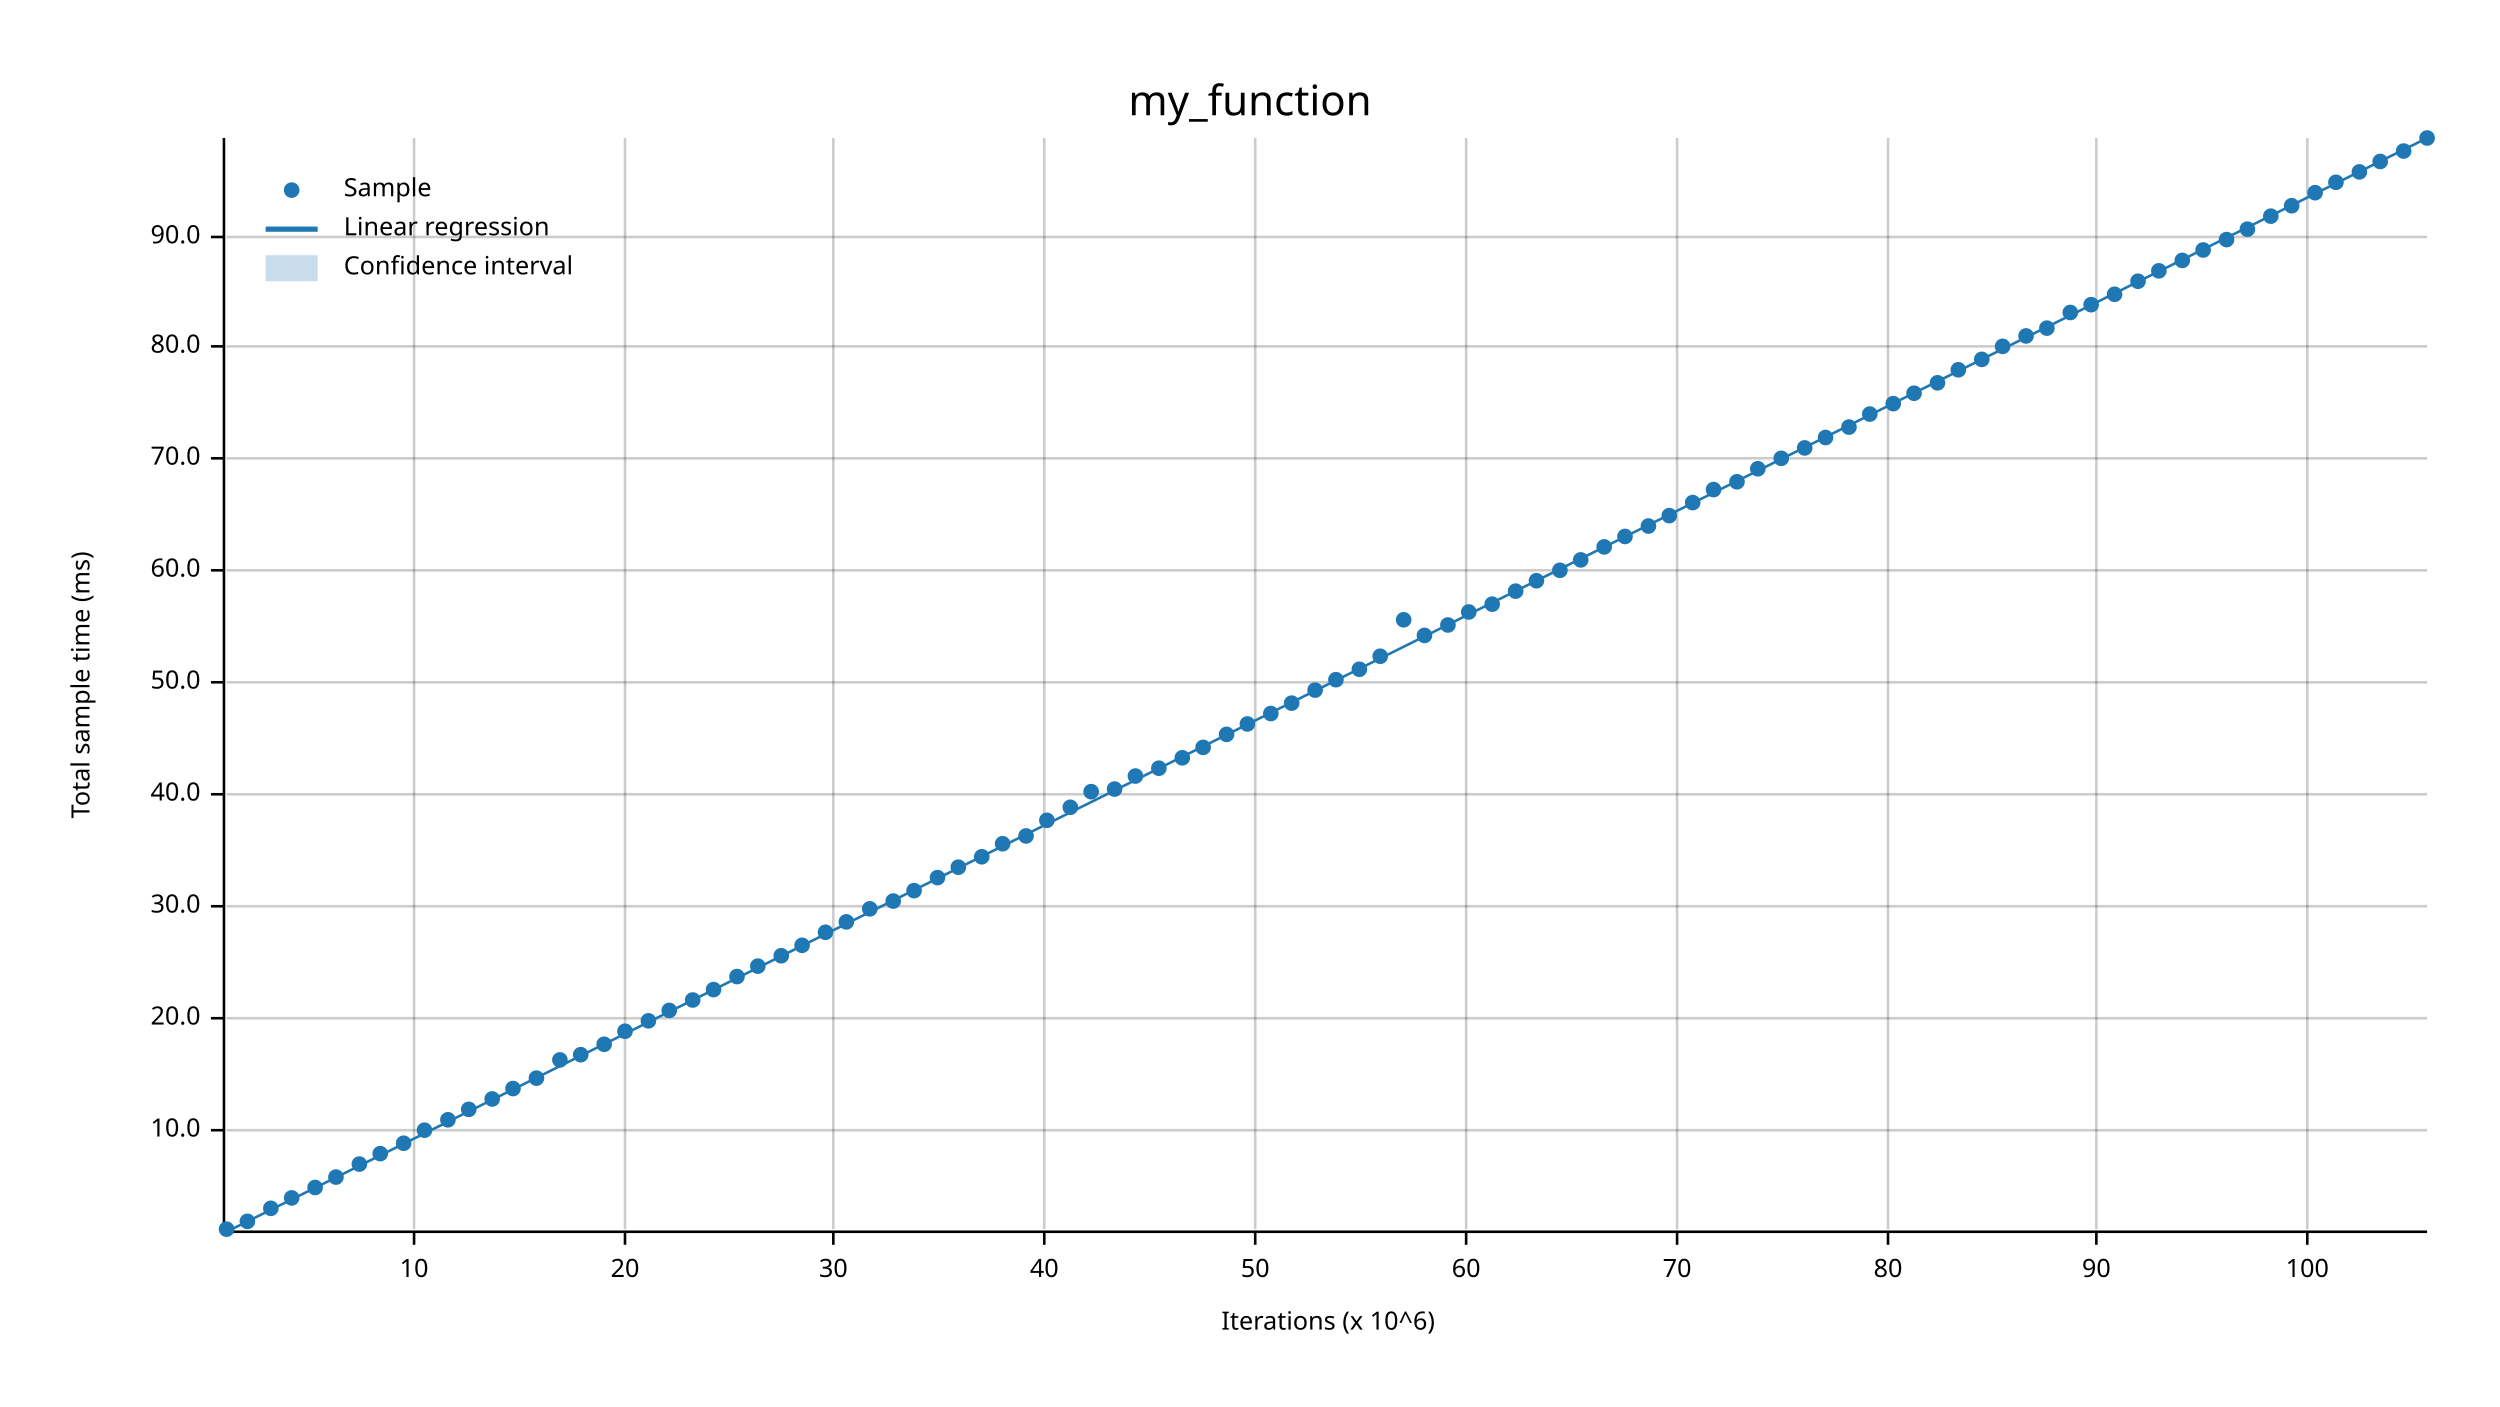
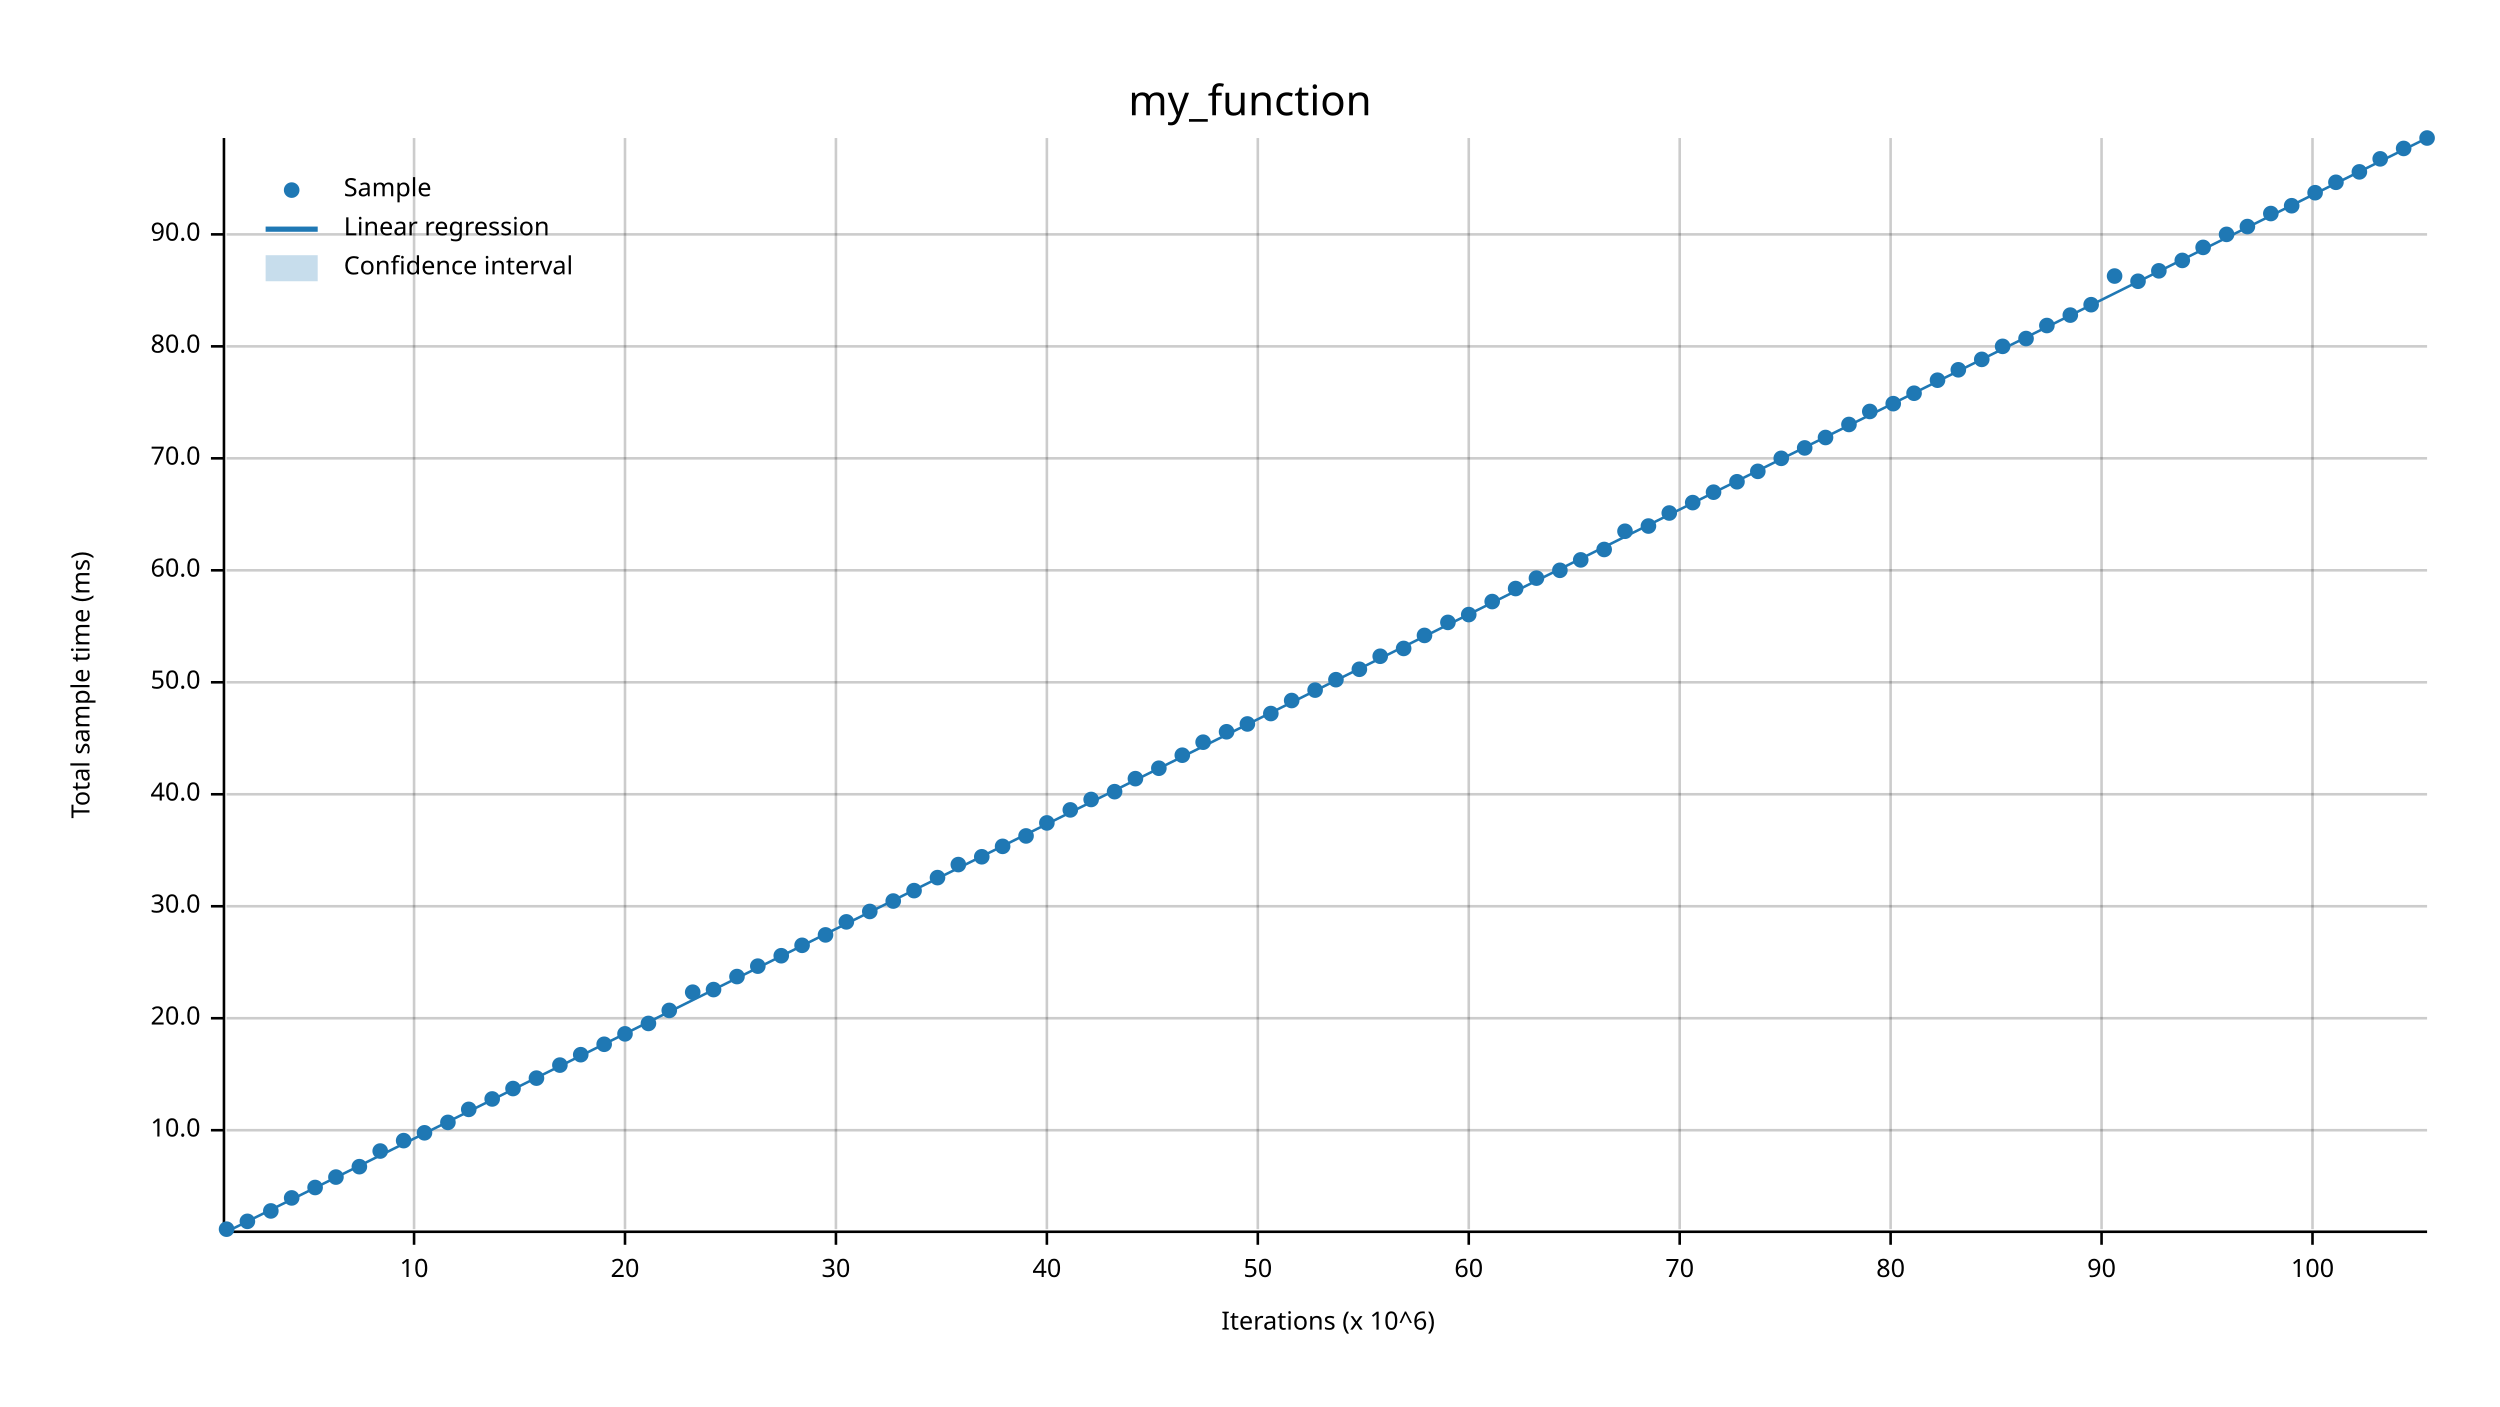
<svg xmlns="http://www.w3.org/2000/svg" width="960" height="540" viewBox="0 0 960 540">
  <text x="480" y="32" dy="0.76em" text-anchor="middle" font-family="sans-serif" font-size="16.129" opacity="1" fill="#000000">
my_function
</text>
  <text x="27" y="263" dy="0.76em" text-anchor="middle" font-family="sans-serif" font-size="9.677" opacity="1" fill="#000000" transform="rotate(270, 27, 263)">
Total sample time (ms)
</text>
  <text x="510" y="513" dy="-0.5ex" text-anchor="middle" font-family="sans-serif" font-size="9.677" opacity="1" fill="#000000">
Iterations (x 10^6)
</text>
  <line opacity="0.2" stroke="#000000" stroke-width="1" x1="159" y1="472" x2="159" y2="53" />
  <line opacity="0.2" stroke="#000000" stroke-width="1" x1="240" y1="472" x2="240" y2="53" />
-   <line opacity="0.2" stroke="#000000" stroke-width="1" x1="320" y1="472" x2="320" y2="53" />
-   <line opacity="0.2" stroke="#000000" stroke-width="1" x1="401" y1="472" x2="401" y2="53" />
-   <line opacity="0.2" stroke="#000000" stroke-width="1" x1="482" y1="472" x2="482" y2="53" />
-   <line opacity="0.2" stroke="#000000" stroke-width="1" x1="563" y1="472" x2="563" y2="53" />
-   <line opacity="0.2" stroke="#000000" stroke-width="1" x1="644" y1="472" x2="644" y2="53" />
-   <line opacity="0.2" stroke="#000000" stroke-width="1" x1="725" y1="472" x2="725" y2="53" />
-   <line opacity="0.2" stroke="#000000" stroke-width="1" x1="805" y1="472" x2="805" y2="53" />
-   <line opacity="0.2" stroke="#000000" stroke-width="1" x1="886" y1="472" x2="886" y2="53" />
+   <line opacity="0.2" stroke="#000000" stroke-width="1" x1="321" y1="472" x2="321" y2="53" />
+   <line opacity="0.2" stroke="#000000" stroke-width="1" x1="402" y1="472" x2="402" y2="53" />
+   <line opacity="0.2" stroke="#000000" stroke-width="1" x1="483" y1="472" x2="483" y2="53" />
+   <line opacity="0.2" stroke="#000000" stroke-width="1" x1="564" y1="472" x2="564" y2="53" />
+   <line opacity="0.2" stroke="#000000" stroke-width="1" x1="645" y1="472" x2="645" y2="53" />
+   <line opacity="0.2" stroke="#000000" stroke-width="1" x1="726" y1="472" x2="726" y2="53" />
+   <line opacity="0.2" stroke="#000000" stroke-width="1" x1="807" y1="472" x2="807" y2="53" />
+   <line opacity="0.2" stroke="#000000" stroke-width="1" x1="888" y1="472" x2="888" y2="53" />
  <line opacity="0.2" stroke="#000000" stroke-width="1" x1="87" y1="434" x2="932" y2="434" />
  <line opacity="0.2" stroke="#000000" stroke-width="1" x1="87" y1="391" x2="932" y2="391" />
  <line opacity="0.2" stroke="#000000" stroke-width="1" x1="87" y1="348" x2="932" y2="348" />
  <line opacity="0.2" stroke="#000000" stroke-width="1" x1="87" y1="305" x2="932" y2="305" />
  <line opacity="0.2" stroke="#000000" stroke-width="1" x1="87" y1="262" x2="932" y2="262" />
  <line opacity="0.2" stroke="#000000" stroke-width="1" x1="87" y1="219" x2="932" y2="219" />
  <line opacity="0.2" stroke="#000000" stroke-width="1" x1="87" y1="176" x2="932" y2="176" />
  <line opacity="0.2" stroke="#000000" stroke-width="1" x1="87" y1="133" x2="932" y2="133" />
-   <line opacity="0.2" stroke="#000000" stroke-width="1" x1="87" y1="91" x2="932" y2="91" />
+   <line opacity="0.2" stroke="#000000" stroke-width="1" x1="87" y1="90" x2="932" y2="90" />
  <polyline fill="none" opacity="1" stroke="#000000" stroke-width="1" points="86,53 86,472 " />
  <text x="77" y="434" dy="0.5ex" text-anchor="end" font-family="sans-serif" font-size="9.677" opacity="1" fill="#000000">
10.0
</text>
  <polyline fill="none" opacity="1" stroke="#000000" stroke-width="1" points="81,434 86,434 " />
  <text x="77" y="391" dy="0.5ex" text-anchor="end" font-family="sans-serif" font-size="9.677" opacity="1" fill="#000000">
20.0
</text>
  <polyline fill="none" opacity="1" stroke="#000000" stroke-width="1" points="81,391 86,391 " />
  <text x="77" y="348" dy="0.5ex" text-anchor="end" font-family="sans-serif" font-size="9.677" opacity="1" fill="#000000">
30.0
</text>
  <polyline fill="none" opacity="1" stroke="#000000" stroke-width="1" points="81,348 86,348 " />
  <text x="77" y="305" dy="0.5ex" text-anchor="end" font-family="sans-serif" font-size="9.677" opacity="1" fill="#000000">
40.0
</text>
  <polyline fill="none" opacity="1" stroke="#000000" stroke-width="1" points="81,305 86,305 " />
  <text x="77" y="262" dy="0.5ex" text-anchor="end" font-family="sans-serif" font-size="9.677" opacity="1" fill="#000000">
50.0
</text>
  <polyline fill="none" opacity="1" stroke="#000000" stroke-width="1" points="81,262 86,262 " />
  <text x="77" y="219" dy="0.5ex" text-anchor="end" font-family="sans-serif" font-size="9.677" opacity="1" fill="#000000">
60.0
</text>
  <polyline fill="none" opacity="1" stroke="#000000" stroke-width="1" points="81,219 86,219 " />
  <text x="77" y="176" dy="0.5ex" text-anchor="end" font-family="sans-serif" font-size="9.677" opacity="1" fill="#000000">
70.0
</text>
  <polyline fill="none" opacity="1" stroke="#000000" stroke-width="1" points="81,176 86,176 " />
  <text x="77" y="133" dy="0.5ex" text-anchor="end" font-family="sans-serif" font-size="9.677" opacity="1" fill="#000000">
80.0
</text>
  <polyline fill="none" opacity="1" stroke="#000000" stroke-width="1" points="81,133 86,133 " />
-   <text x="77" y="91" dy="0.5ex" text-anchor="end" font-family="sans-serif" font-size="9.677" opacity="1" fill="#000000">
+   <text x="77" y="90" dy="0.5ex" text-anchor="end" font-family="sans-serif" font-size="9.677" opacity="1" fill="#000000">
90.0
</text>
-   <polyline fill="none" opacity="1" stroke="#000000" stroke-width="1" points="81,91 86,91 " />
+   <polyline fill="none" opacity="1" stroke="#000000" stroke-width="1" points="81,90 86,90 " />
  <polyline fill="none" opacity="1" stroke="#000000" stroke-width="1" points="87,473 932,473 " />
  <text x="159" y="483" dy="0.76em" text-anchor="middle" font-family="sans-serif" font-size="9.677" opacity="1" fill="#000000">
10
</text>
  <polyline fill="none" opacity="1" stroke="#000000" stroke-width="1" points="159,473 159,478 " />
  <text x="240" y="483" dy="0.76em" text-anchor="middle" font-family="sans-serif" font-size="9.677" opacity="1" fill="#000000">
20
</text>
  <polyline fill="none" opacity="1" stroke="#000000" stroke-width="1" points="240,473 240,478 " />
-   <text x="320" y="483" dy="0.76em" text-anchor="middle" font-family="sans-serif" font-size="9.677" opacity="1" fill="#000000">
+   <text x="321" y="483" dy="0.76em" text-anchor="middle" font-family="sans-serif" font-size="9.677" opacity="1" fill="#000000">
30
</text>
-   <polyline fill="none" opacity="1" stroke="#000000" stroke-width="1" points="320,473 320,478 " />
-   <text x="401" y="483" dy="0.76em" text-anchor="middle" font-family="sans-serif" font-size="9.677" opacity="1" fill="#000000">
+   <polyline fill="none" opacity="1" stroke="#000000" stroke-width="1" points="321,473 321,478 " />
+   <text x="402" y="483" dy="0.76em" text-anchor="middle" font-family="sans-serif" font-size="9.677" opacity="1" fill="#000000">
40
</text>
-   <polyline fill="none" opacity="1" stroke="#000000" stroke-width="1" points="401,473 401,478 " />
-   <text x="482" y="483" dy="0.76em" text-anchor="middle" font-family="sans-serif" font-size="9.677" opacity="1" fill="#000000">
+   <polyline fill="none" opacity="1" stroke="#000000" stroke-width="1" points="402,473 402,478 " />
+   <text x="483" y="483" dy="0.76em" text-anchor="middle" font-family="sans-serif" font-size="9.677" opacity="1" fill="#000000">
50
</text>
-   <polyline fill="none" opacity="1" stroke="#000000" stroke-width="1" points="482,473 482,478 " />
-   <text x="563" y="483" dy="0.76em" text-anchor="middle" font-family="sans-serif" font-size="9.677" opacity="1" fill="#000000">
+   <polyline fill="none" opacity="1" stroke="#000000" stroke-width="1" points="483,473 483,478 " />
+   <text x="564" y="483" dy="0.76em" text-anchor="middle" font-family="sans-serif" font-size="9.677" opacity="1" fill="#000000">
60
</text>
-   <polyline fill="none" opacity="1" stroke="#000000" stroke-width="1" points="563,473 563,478 " />
-   <text x="644" y="483" dy="0.76em" text-anchor="middle" font-family="sans-serif" font-size="9.677" opacity="1" fill="#000000">
+   <polyline fill="none" opacity="1" stroke="#000000" stroke-width="1" points="564,473 564,478 " />
+   <text x="645" y="483" dy="0.76em" text-anchor="middle" font-family="sans-serif" font-size="9.677" opacity="1" fill="#000000">
70
</text>
-   <polyline fill="none" opacity="1" stroke="#000000" stroke-width="1" points="644,473 644,478 " />
-   <text x="725" y="483" dy="0.76em" text-anchor="middle" font-family="sans-serif" font-size="9.677" opacity="1" fill="#000000">
+   <polyline fill="none" opacity="1" stroke="#000000" stroke-width="1" points="645,473 645,478 " />
+   <text x="726" y="483" dy="0.76em" text-anchor="middle" font-family="sans-serif" font-size="9.677" opacity="1" fill="#000000">
80
</text>
-   <polyline fill="none" opacity="1" stroke="#000000" stroke-width="1" points="725,473 725,478 " />
-   <text x="805" y="483" dy="0.76em" text-anchor="middle" font-family="sans-serif" font-size="9.677" opacity="1" fill="#000000">
+   <polyline fill="none" opacity="1" stroke="#000000" stroke-width="1" points="726,473 726,478 " />
+   <text x="807" y="483" dy="0.76em" text-anchor="middle" font-family="sans-serif" font-size="9.677" opacity="1" fill="#000000">
90
</text>
-   <polyline fill="none" opacity="1" stroke="#000000" stroke-width="1" points="805,473 805,478 " />
-   <text x="886" y="483" dy="0.76em" text-anchor="middle" font-family="sans-serif" font-size="9.677" opacity="1" fill="#000000">
+   <polyline fill="none" opacity="1" stroke="#000000" stroke-width="1" points="807,473 807,478 " />
+   <text x="888" y="483" dy="0.76em" text-anchor="middle" font-family="sans-serif" font-size="9.677" opacity="1" fill="#000000">
100
</text>
-   <polyline fill="none" opacity="1" stroke="#000000" stroke-width="1" points="886,473 886,478 " />
+   <polyline fill="none" opacity="1" stroke="#000000" stroke-width="1" points="888,473 888,478 " />
  <circle cx="87" cy="472" r="3" opacity="1" fill="#1F78B4" stroke="none" stroke-width="1" />
  <circle cx="95" cy="469" r="3" opacity="1" fill="#1F78B4" stroke="none" stroke-width="1" />
-   <circle cx="104" cy="464" r="3" opacity="1" fill="#1F78B4" stroke="none" stroke-width="1" />
+   <circle cx="104" cy="465" r="3" opacity="1" fill="#1F78B4" stroke="none" stroke-width="1" />
  <circle cx="112" cy="460" r="3" opacity="1" fill="#1F78B4" stroke="none" stroke-width="1" />
  <circle cx="121" cy="456" r="3" opacity="1" fill="#1F78B4" stroke="none" stroke-width="1" />
  <circle cx="129" cy="452" r="3" opacity="1" fill="#1F78B4" stroke="none" stroke-width="1" />
-   <circle cx="138" cy="447" r="3" opacity="1" fill="#1F78B4" stroke="none" stroke-width="1" />
-   <circle cx="146" cy="443" r="3" opacity="1" fill="#1F78B4" stroke="none" stroke-width="1" />
-   <circle cx="155" cy="439" r="3" opacity="1" fill="#1F78B4" stroke="none" stroke-width="1" />
-   <circle cx="163" cy="434" r="3" opacity="1" fill="#1F78B4" stroke="none" stroke-width="1" />
-   <circle cx="172" cy="430" r="3" opacity="1" fill="#1F78B4" stroke="none" stroke-width="1" />
+   <circle cx="138" cy="448" r="3" opacity="1" fill="#1F78B4" stroke="none" stroke-width="1" />
+   <circle cx="146" cy="442" r="3" opacity="1" fill="#1F78B4" stroke="none" stroke-width="1" />
+   <circle cx="155" cy="438" r="3" opacity="1" fill="#1F78B4" stroke="none" stroke-width="1" />
+   <circle cx="163" cy="435" r="3" opacity="1" fill="#1F78B4" stroke="none" stroke-width="1" />
+   <circle cx="172" cy="431" r="3" opacity="1" fill="#1F78B4" stroke="none" stroke-width="1" />
  <circle cx="180" cy="426" r="3" opacity="1" fill="#1F78B4" stroke="none" stroke-width="1" />
  <circle cx="189" cy="422" r="3" opacity="1" fill="#1F78B4" stroke="none" stroke-width="1" />
  <circle cx="197" cy="418" r="3" opacity="1" fill="#1F78B4" stroke="none" stroke-width="1" />
  <circle cx="206" cy="414" r="3" opacity="1" fill="#1F78B4" stroke="none" stroke-width="1" />
-   <circle cx="215" cy="407" r="3" opacity="1" fill="#1F78B4" stroke="none" stroke-width="1" />
+   <circle cx="215" cy="409" r="3" opacity="1" fill="#1F78B4" stroke="none" stroke-width="1" />
  <circle cx="223" cy="405" r="3" opacity="1" fill="#1F78B4" stroke="none" stroke-width="1" />
  <circle cx="232" cy="401" r="3" opacity="1" fill="#1F78B4" stroke="none" stroke-width="1" />
-   <circle cx="240" cy="396" r="3" opacity="1" fill="#1F78B4" stroke="none" stroke-width="1" />
-   <circle cx="249" cy="392" r="3" opacity="1" fill="#1F78B4" stroke="none" stroke-width="1" />
+   <circle cx="240" cy="397" r="3" opacity="1" fill="#1F78B4" stroke="none" stroke-width="1" />
+   <circle cx="249" cy="393" r="3" opacity="1" fill="#1F78B4" stroke="none" stroke-width="1" />
  <circle cx="257" cy="388" r="3" opacity="1" fill="#1F78B4" stroke="none" stroke-width="1" />
-   <circle cx="266" cy="384" r="3" opacity="1" fill="#1F78B4" stroke="none" stroke-width="1" />
+   <circle cx="266" cy="381" r="3" opacity="1" fill="#1F78B4" stroke="none" stroke-width="1" />
  <circle cx="274" cy="380" r="3" opacity="1" fill="#1F78B4" stroke="none" stroke-width="1" />
  <circle cx="283" cy="375" r="3" opacity="1" fill="#1F78B4" stroke="none" stroke-width="1" />
  <circle cx="291" cy="371" r="3" opacity="1" fill="#1F78B4" stroke="none" stroke-width="1" />
  <circle cx="300" cy="367" r="3" opacity="1" fill="#1F78B4" stroke="none" stroke-width="1" />
  <circle cx="308" cy="363" r="3" opacity="1" fill="#1F78B4" stroke="none" stroke-width="1" />
-   <circle cx="317" cy="358" r="3" opacity="1" fill="#1F78B4" stroke="none" stroke-width="1" />
+   <circle cx="317" cy="359" r="3" opacity="1" fill="#1F78B4" stroke="none" stroke-width="1" />
  <circle cx="325" cy="354" r="3" opacity="1" fill="#1F78B4" stroke="none" stroke-width="1" />
-   <circle cx="334" cy="349" r="3" opacity="1" fill="#1F78B4" stroke="none" stroke-width="1" />
+   <circle cx="334" cy="350" r="3" opacity="1" fill="#1F78B4" stroke="none" stroke-width="1" />
  <circle cx="343" cy="346" r="3" opacity="1" fill="#1F78B4" stroke="none" stroke-width="1" />
  <circle cx="351" cy="342" r="3" opacity="1" fill="#1F78B4" stroke="none" stroke-width="1" />
  <circle cx="360" cy="337" r="3" opacity="1" fill="#1F78B4" stroke="none" stroke-width="1" />
-   <circle cx="368" cy="333" r="3" opacity="1" fill="#1F78B4" stroke="none" stroke-width="1" />
+   <circle cx="368" cy="332" r="3" opacity="1" fill="#1F78B4" stroke="none" stroke-width="1" />
  <circle cx="377" cy="329" r="3" opacity="1" fill="#1F78B4" stroke="none" stroke-width="1" />
-   <circle cx="385" cy="324" r="3" opacity="1" fill="#1F78B4" stroke="none" stroke-width="1" />
+   <circle cx="385" cy="325" r="3" opacity="1" fill="#1F78B4" stroke="none" stroke-width="1" />
  <circle cx="394" cy="321" r="3" opacity="1" fill="#1F78B4" stroke="none" stroke-width="1" />
-   <circle cx="402" cy="315" r="3" opacity="1" fill="#1F78B4" stroke="none" stroke-width="1" />
-   <circle cx="411" cy="310" r="3" opacity="1" fill="#1F78B4" stroke="none" stroke-width="1" />
-   <circle cx="419" cy="304" r="3" opacity="1" fill="#1F78B4" stroke="none" stroke-width="1" />
-   <circle cx="428" cy="303" r="3" opacity="1" fill="#1F78B4" stroke="none" stroke-width="1" />
-   <circle cx="436" cy="298" r="3" opacity="1" fill="#1F78B4" stroke="none" stroke-width="1" />
+   <circle cx="402" cy="316" r="3" opacity="1" fill="#1F78B4" stroke="none" stroke-width="1" />
+   <circle cx="411" cy="311" r="3" opacity="1" fill="#1F78B4" stroke="none" stroke-width="1" />
+   <circle cx="419" cy="307" r="3" opacity="1" fill="#1F78B4" stroke="none" stroke-width="1" />
+   <circle cx="428" cy="304" r="3" opacity="1" fill="#1F78B4" stroke="none" stroke-width="1" />
+   <circle cx="436" cy="299" r="3" opacity="1" fill="#1F78B4" stroke="none" stroke-width="1" />
  <circle cx="445" cy="295" r="3" opacity="1" fill="#1F78B4" stroke="none" stroke-width="1" />
-   <circle cx="454" cy="291" r="3" opacity="1" fill="#1F78B4" stroke="none" stroke-width="1" />
-   <circle cx="462" cy="287" r="3" opacity="1" fill="#1F78B4" stroke="none" stroke-width="1" />
-   <circle cx="471" cy="282" r="3" opacity="1" fill="#1F78B4" stroke="none" stroke-width="1" />
+   <circle cx="454" cy="290" r="3" opacity="1" fill="#1F78B4" stroke="none" stroke-width="1" />
+   <circle cx="462" cy="285" r="3" opacity="1" fill="#1F78B4" stroke="none" stroke-width="1" />
+   <circle cx="471" cy="281" r="3" opacity="1" fill="#1F78B4" stroke="none" stroke-width="1" />
  <circle cx="479" cy="278" r="3" opacity="1" fill="#1F78B4" stroke="none" stroke-width="1" />
  <circle cx="488" cy="274" r="3" opacity="1" fill="#1F78B4" stroke="none" stroke-width="1" />
-   <circle cx="496" cy="270" r="3" opacity="1" fill="#1F78B4" stroke="none" stroke-width="1" />
+   <circle cx="496" cy="269" r="3" opacity="1" fill="#1F78B4" stroke="none" stroke-width="1" />
  <circle cx="505" cy="265" r="3" opacity="1" fill="#1F78B4" stroke="none" stroke-width="1" />
  <circle cx="513" cy="261" r="3" opacity="1" fill="#1F78B4" stroke="none" stroke-width="1" />
  <circle cx="522" cy="257" r="3" opacity="1" fill="#1F78B4" stroke="none" stroke-width="1" />
  <circle cx="530" cy="252" r="3" opacity="1" fill="#1F78B4" stroke="none" stroke-width="1" />
-   <circle cx="539" cy="238" r="3" opacity="1" fill="#1F78B4" stroke="none" stroke-width="1" />
+   <circle cx="539" cy="249" r="3" opacity="1" fill="#1F78B4" stroke="none" stroke-width="1" />
  <circle cx="547" cy="244" r="3" opacity="1" fill="#1F78B4" stroke="none" stroke-width="1" />
-   <circle cx="556" cy="240" r="3" opacity="1" fill="#1F78B4" stroke="none" stroke-width="1" />
-   <circle cx="564" cy="235" r="3" opacity="1" fill="#1F78B4" stroke="none" stroke-width="1" />
-   <circle cx="573" cy="232" r="3" opacity="1" fill="#1F78B4" stroke="none" stroke-width="1" />
-   <circle cx="582" cy="227" r="3" opacity="1" fill="#1F78B4" stroke="none" stroke-width="1" />
-   <circle cx="590" cy="223" r="3" opacity="1" fill="#1F78B4" stroke="none" stroke-width="1" />
+   <circle cx="556" cy="239" r="3" opacity="1" fill="#1F78B4" stroke="none" stroke-width="1" />
+   <circle cx="564" cy="236" r="3" opacity="1" fill="#1F78B4" stroke="none" stroke-width="1" />
+   <circle cx="573" cy="231" r="3" opacity="1" fill="#1F78B4" stroke="none" stroke-width="1" />
+   <circle cx="582" cy="226" r="3" opacity="1" fill="#1F78B4" stroke="none" stroke-width="1" />
+   <circle cx="590" cy="222" r="3" opacity="1" fill="#1F78B4" stroke="none" stroke-width="1" />
  <circle cx="599" cy="219" r="3" opacity="1" fill="#1F78B4" stroke="none" stroke-width="1" />
  <circle cx="607" cy="215" r="3" opacity="1" fill="#1F78B4" stroke="none" stroke-width="1" />
-   <circle cx="616" cy="210" r="3" opacity="1" fill="#1F78B4" stroke="none" stroke-width="1" />
-   <circle cx="624" cy="206" r="3" opacity="1" fill="#1F78B4" stroke="none" stroke-width="1" />
+   <circle cx="616" cy="211" r="3" opacity="1" fill="#1F78B4" stroke="none" stroke-width="1" />
+   <circle cx="624" cy="204" r="3" opacity="1" fill="#1F78B4" stroke="none" stroke-width="1" />
  <circle cx="633" cy="202" r="3" opacity="1" fill="#1F78B4" stroke="none" stroke-width="1" />
-   <circle cx="641" cy="198" r="3" opacity="1" fill="#1F78B4" stroke="none" stroke-width="1" />
+   <circle cx="641" cy="197" r="3" opacity="1" fill="#1F78B4" stroke="none" stroke-width="1" />
  <circle cx="650" cy="193" r="3" opacity="1" fill="#1F78B4" stroke="none" stroke-width="1" />
-   <circle cx="658" cy="188" r="3" opacity="1" fill="#1F78B4" stroke="none" stroke-width="1" />
+   <circle cx="658" cy="189" r="3" opacity="1" fill="#1F78B4" stroke="none" stroke-width="1" />
  <circle cx="667" cy="185" r="3" opacity="1" fill="#1F78B4" stroke="none" stroke-width="1" />
-   <circle cx="675" cy="180" r="3" opacity="1" fill="#1F78B4" stroke="none" stroke-width="1" />
+   <circle cx="675" cy="181" r="3" opacity="1" fill="#1F78B4" stroke="none" stroke-width="1" />
  <circle cx="684" cy="176" r="3" opacity="1" fill="#1F78B4" stroke="none" stroke-width="1" />
  <circle cx="693" cy="172" r="3" opacity="1" fill="#1F78B4" stroke="none" stroke-width="1" />
  <circle cx="701" cy="168" r="3" opacity="1" fill="#1F78B4" stroke="none" stroke-width="1" />
-   <circle cx="710" cy="164" r="3" opacity="1" fill="#1F78B4" stroke="none" stroke-width="1" />
-   <circle cx="718" cy="159" r="3" opacity="1" fill="#1F78B4" stroke="none" stroke-width="1" />
+   <circle cx="710" cy="163" r="3" opacity="1" fill="#1F78B4" stroke="none" stroke-width="1" />
+   <circle cx="718" cy="158" r="3" opacity="1" fill="#1F78B4" stroke="none" stroke-width="1" />
  <circle cx="727" cy="155" r="3" opacity="1" fill="#1F78B4" stroke="none" stroke-width="1" />
  <circle cx="735" cy="151" r="3" opacity="1" fill="#1F78B4" stroke="none" stroke-width="1" />
-   <circle cx="744" cy="147" r="3" opacity="1" fill="#1F78B4" stroke="none" stroke-width="1" />
+   <circle cx="744" cy="146" r="3" opacity="1" fill="#1F78B4" stroke="none" stroke-width="1" />
  <circle cx="752" cy="142" r="3" opacity="1" fill="#1F78B4" stroke="none" stroke-width="1" />
  <circle cx="761" cy="138" r="3" opacity="1" fill="#1F78B4" stroke="none" stroke-width="1" />
  <circle cx="769" cy="133" r="3" opacity="1" fill="#1F78B4" stroke="none" stroke-width="1" />
-   <circle cx="778" cy="129" r="3" opacity="1" fill="#1F78B4" stroke="none" stroke-width="1" />
-   <circle cx="786" cy="126" r="3" opacity="1" fill="#1F78B4" stroke="none" stroke-width="1" />
-   <circle cx="795" cy="120" r="3" opacity="1" fill="#1F78B4" stroke="none" stroke-width="1" />
+   <circle cx="778" cy="130" r="3" opacity="1" fill="#1F78B4" stroke="none" stroke-width="1" />
+   <circle cx="786" cy="125" r="3" opacity="1" fill="#1F78B4" stroke="none" stroke-width="1" />
+   <circle cx="795" cy="121" r="3" opacity="1" fill="#1F78B4" stroke="none" stroke-width="1" />
  <circle cx="803" cy="117" r="3" opacity="1" fill="#1F78B4" stroke="none" stroke-width="1" />
-   <circle cx="812" cy="113" r="3" opacity="1" fill="#1F78B4" stroke="none" stroke-width="1" />
+   <circle cx="812" cy="106" r="3" opacity="1" fill="#1F78B4" stroke="none" stroke-width="1" />
  <circle cx="821" cy="108" r="3" opacity="1" fill="#1F78B4" stroke="none" stroke-width="1" />
  <circle cx="829" cy="104" r="3" opacity="1" fill="#1F78B4" stroke="none" stroke-width="1" />
  <circle cx="838" cy="100" r="3" opacity="1" fill="#1F78B4" stroke="none" stroke-width="1" />
-   <circle cx="846" cy="96" r="3" opacity="1" fill="#1F78B4" stroke="none" stroke-width="1" />
-   <circle cx="855" cy="92" r="3" opacity="1" fill="#1F78B4" stroke="none" stroke-width="1" />
-   <circle cx="863" cy="88" r="3" opacity="1" fill="#1F78B4" stroke="none" stroke-width="1" />
-   <circle cx="872" cy="83" r="3" opacity="1" fill="#1F78B4" stroke="none" stroke-width="1" />
+   <circle cx="846" cy="95" r="3" opacity="1" fill="#1F78B4" stroke="none" stroke-width="1" />
+   <circle cx="855" cy="90" r="3" opacity="1" fill="#1F78B4" stroke="none" stroke-width="1" />
+   <circle cx="863" cy="87" r="3" opacity="1" fill="#1F78B4" stroke="none" stroke-width="1" />
+   <circle cx="872" cy="82" r="3" opacity="1" fill="#1F78B4" stroke="none" stroke-width="1" />
  <circle cx="880" cy="79" r="3" opacity="1" fill="#1F78B4" stroke="none" stroke-width="1" />
  <circle cx="889" cy="74" r="3" opacity="1" fill="#1F78B4" stroke="none" stroke-width="1" />
  <circle cx="897" cy="70" r="3" opacity="1" fill="#1F78B4" stroke="none" stroke-width="1" />
  <circle cx="906" cy="66" r="3" opacity="1" fill="#1F78B4" stroke="none" stroke-width="1" />
-   <circle cx="914" cy="62" r="3" opacity="1" fill="#1F78B4" stroke="none" stroke-width="1" />
-   <circle cx="923" cy="58" r="3" opacity="1" fill="#1F78B4" stroke="none" stroke-width="1" />
+   <circle cx="914" cy="61" r="3" opacity="1" fill="#1F78B4" stroke="none" stroke-width="1" />
+   <circle cx="923" cy="57" r="3" opacity="1" fill="#1F78B4" stroke="none" stroke-width="1" />
  <circle cx="932" cy="53" r="3" opacity="1" fill="#1F78B4" stroke="none" stroke-width="1" />
  <polyline fill="none" opacity="1" stroke="#1F78B4" stroke-width="1" points="87,473 932,53 " />
  <polygon opacity="0.25" fill="#1F78B4" points="87,473 932,53 932,53 " />
  <text x="132" y="68" dy="0.76em" text-anchor="start" font-family="sans-serif" font-size="9.677" opacity="1" fill="#000000">
Sample
</text>
  <text x="132" y="83" dy="0.76em" text-anchor="start" font-family="sans-serif" font-size="9.677" opacity="1" fill="#000000">
Linear regression
</text>
  <text x="132" y="98" dy="0.76em" text-anchor="start" font-family="sans-serif" font-size="9.677" opacity="1" fill="#000000">
Confidence interval
</text>
  <circle cx="112" cy="73" r="3" opacity="1" fill="#1F78B4" stroke="none" stroke-width="1" />
  <polyline fill="none" opacity="1" stroke="#1F78B4" stroke-width="2" points="102,88 122,88 " />
  <rect x="102" y="98" width="20" height="10" opacity="0.25" fill="#1F78B4" stroke="none" />
</svg>
